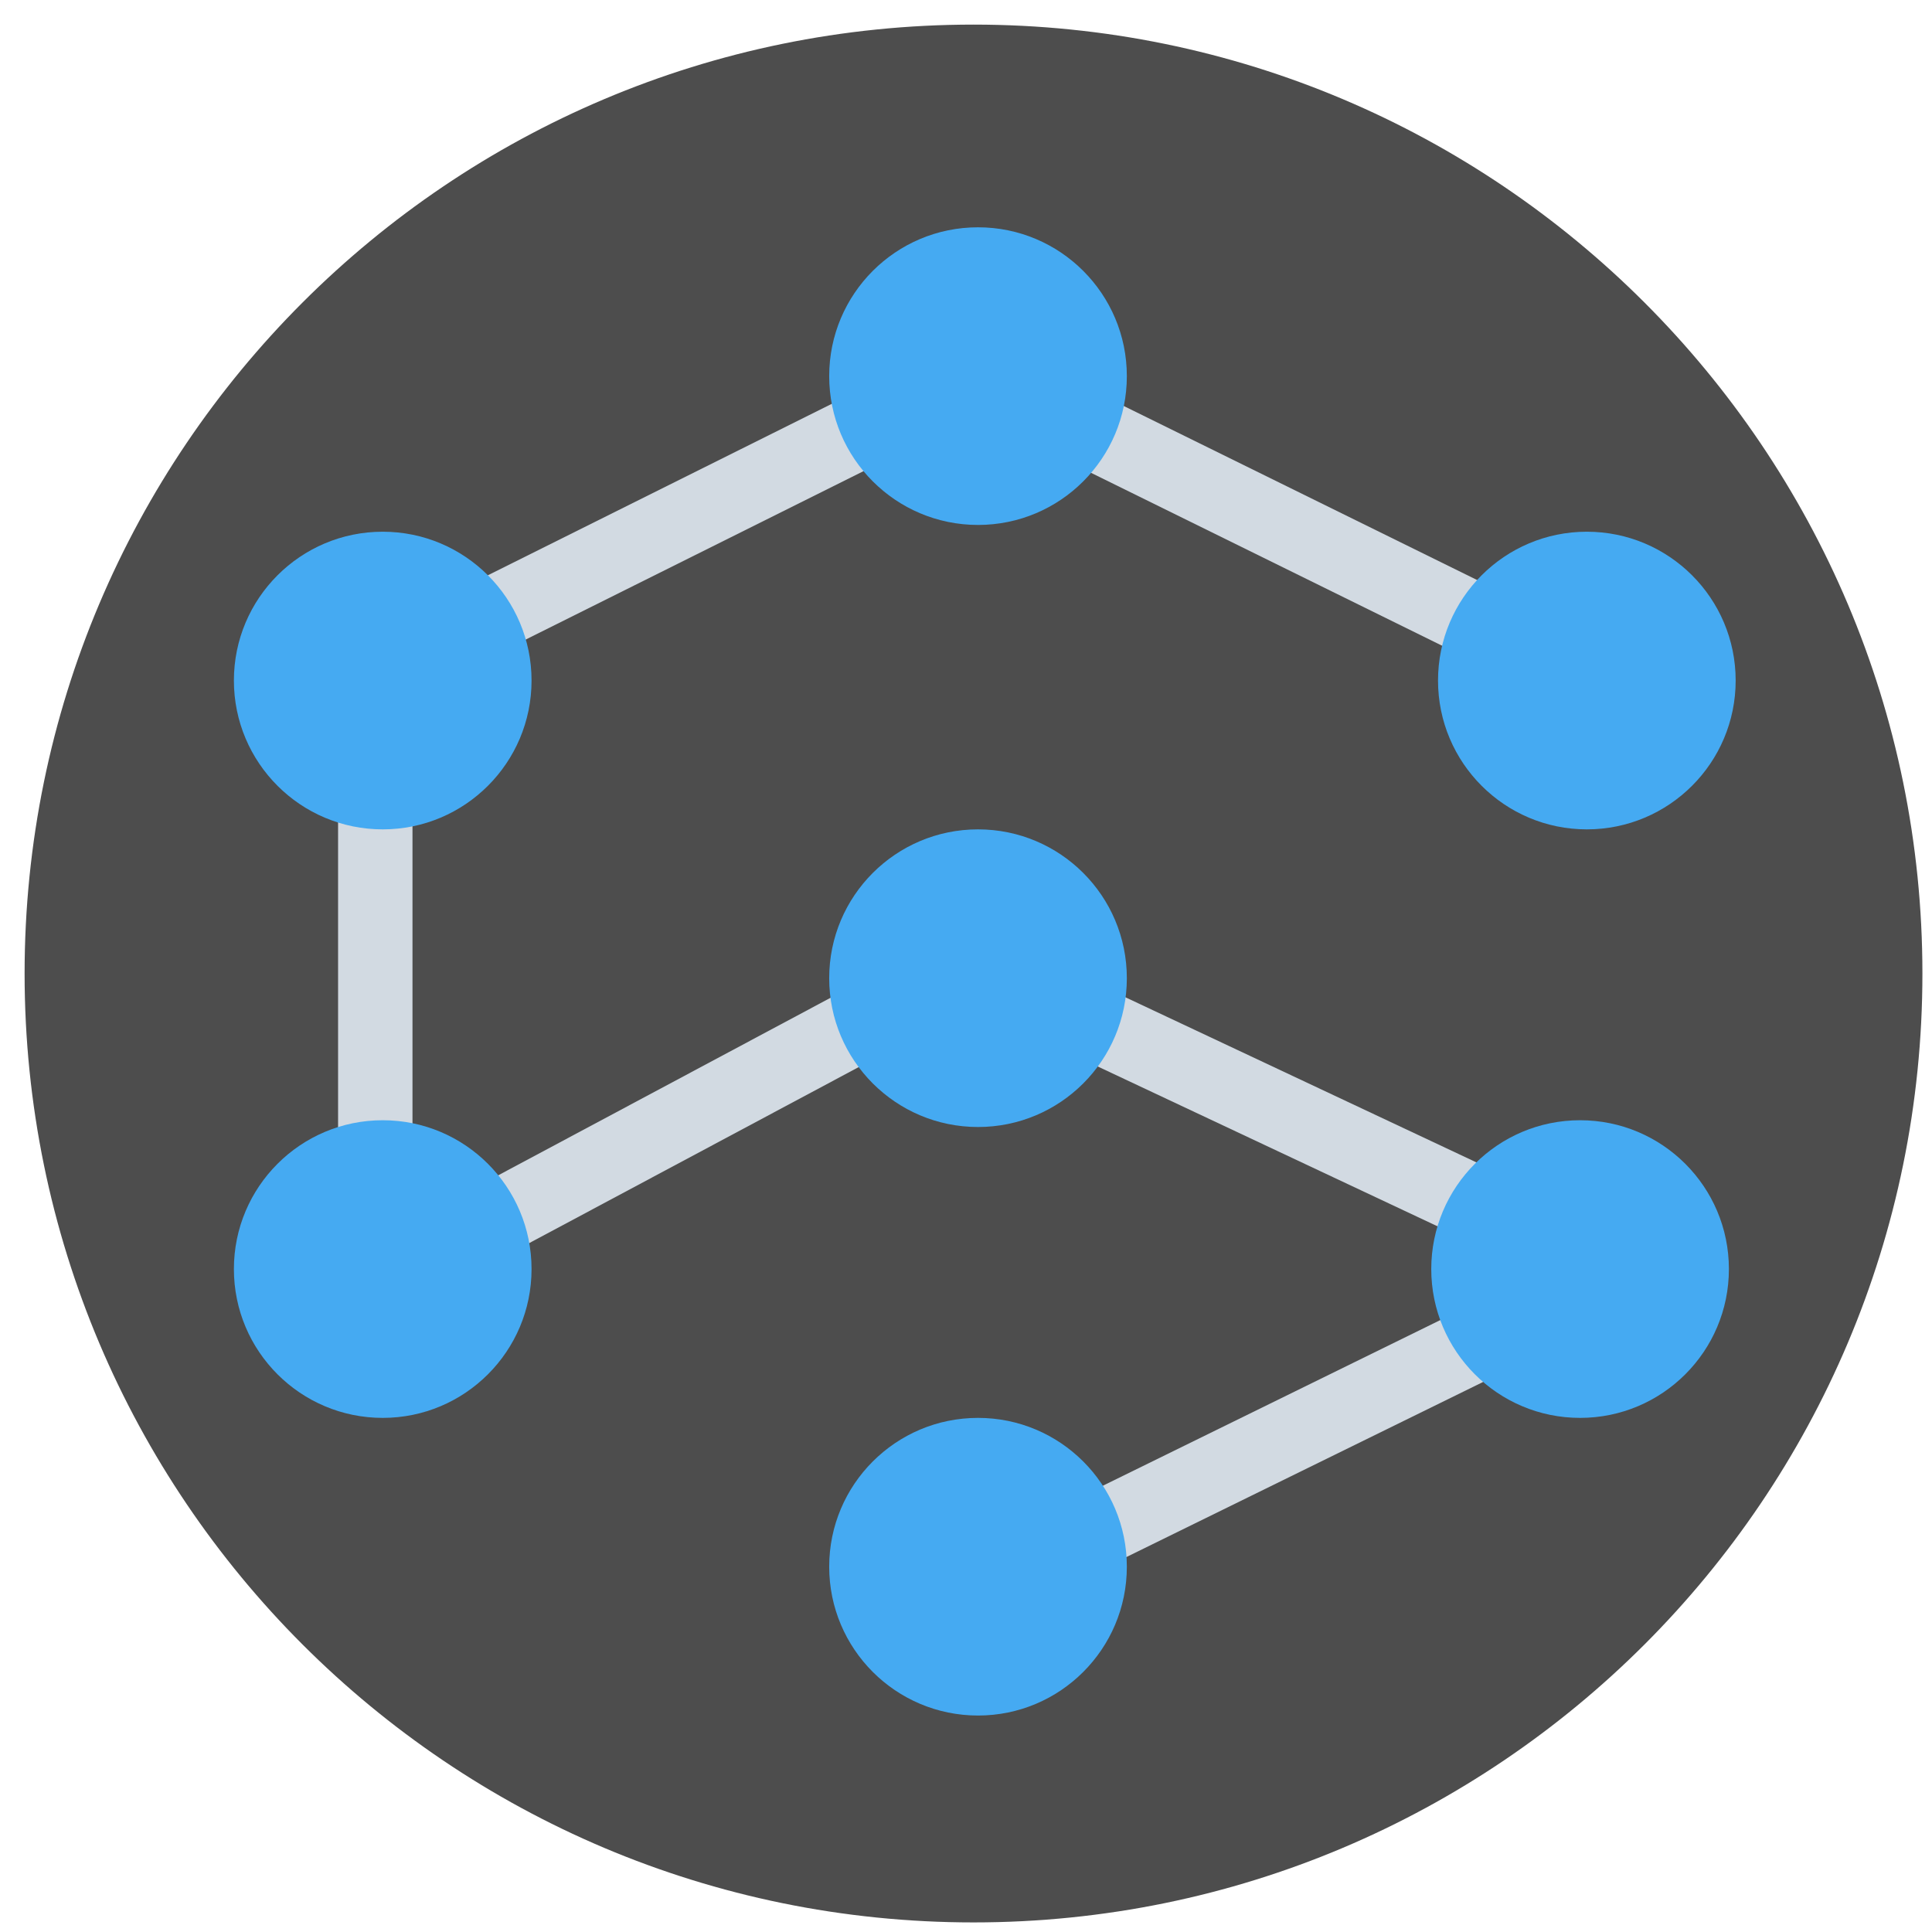
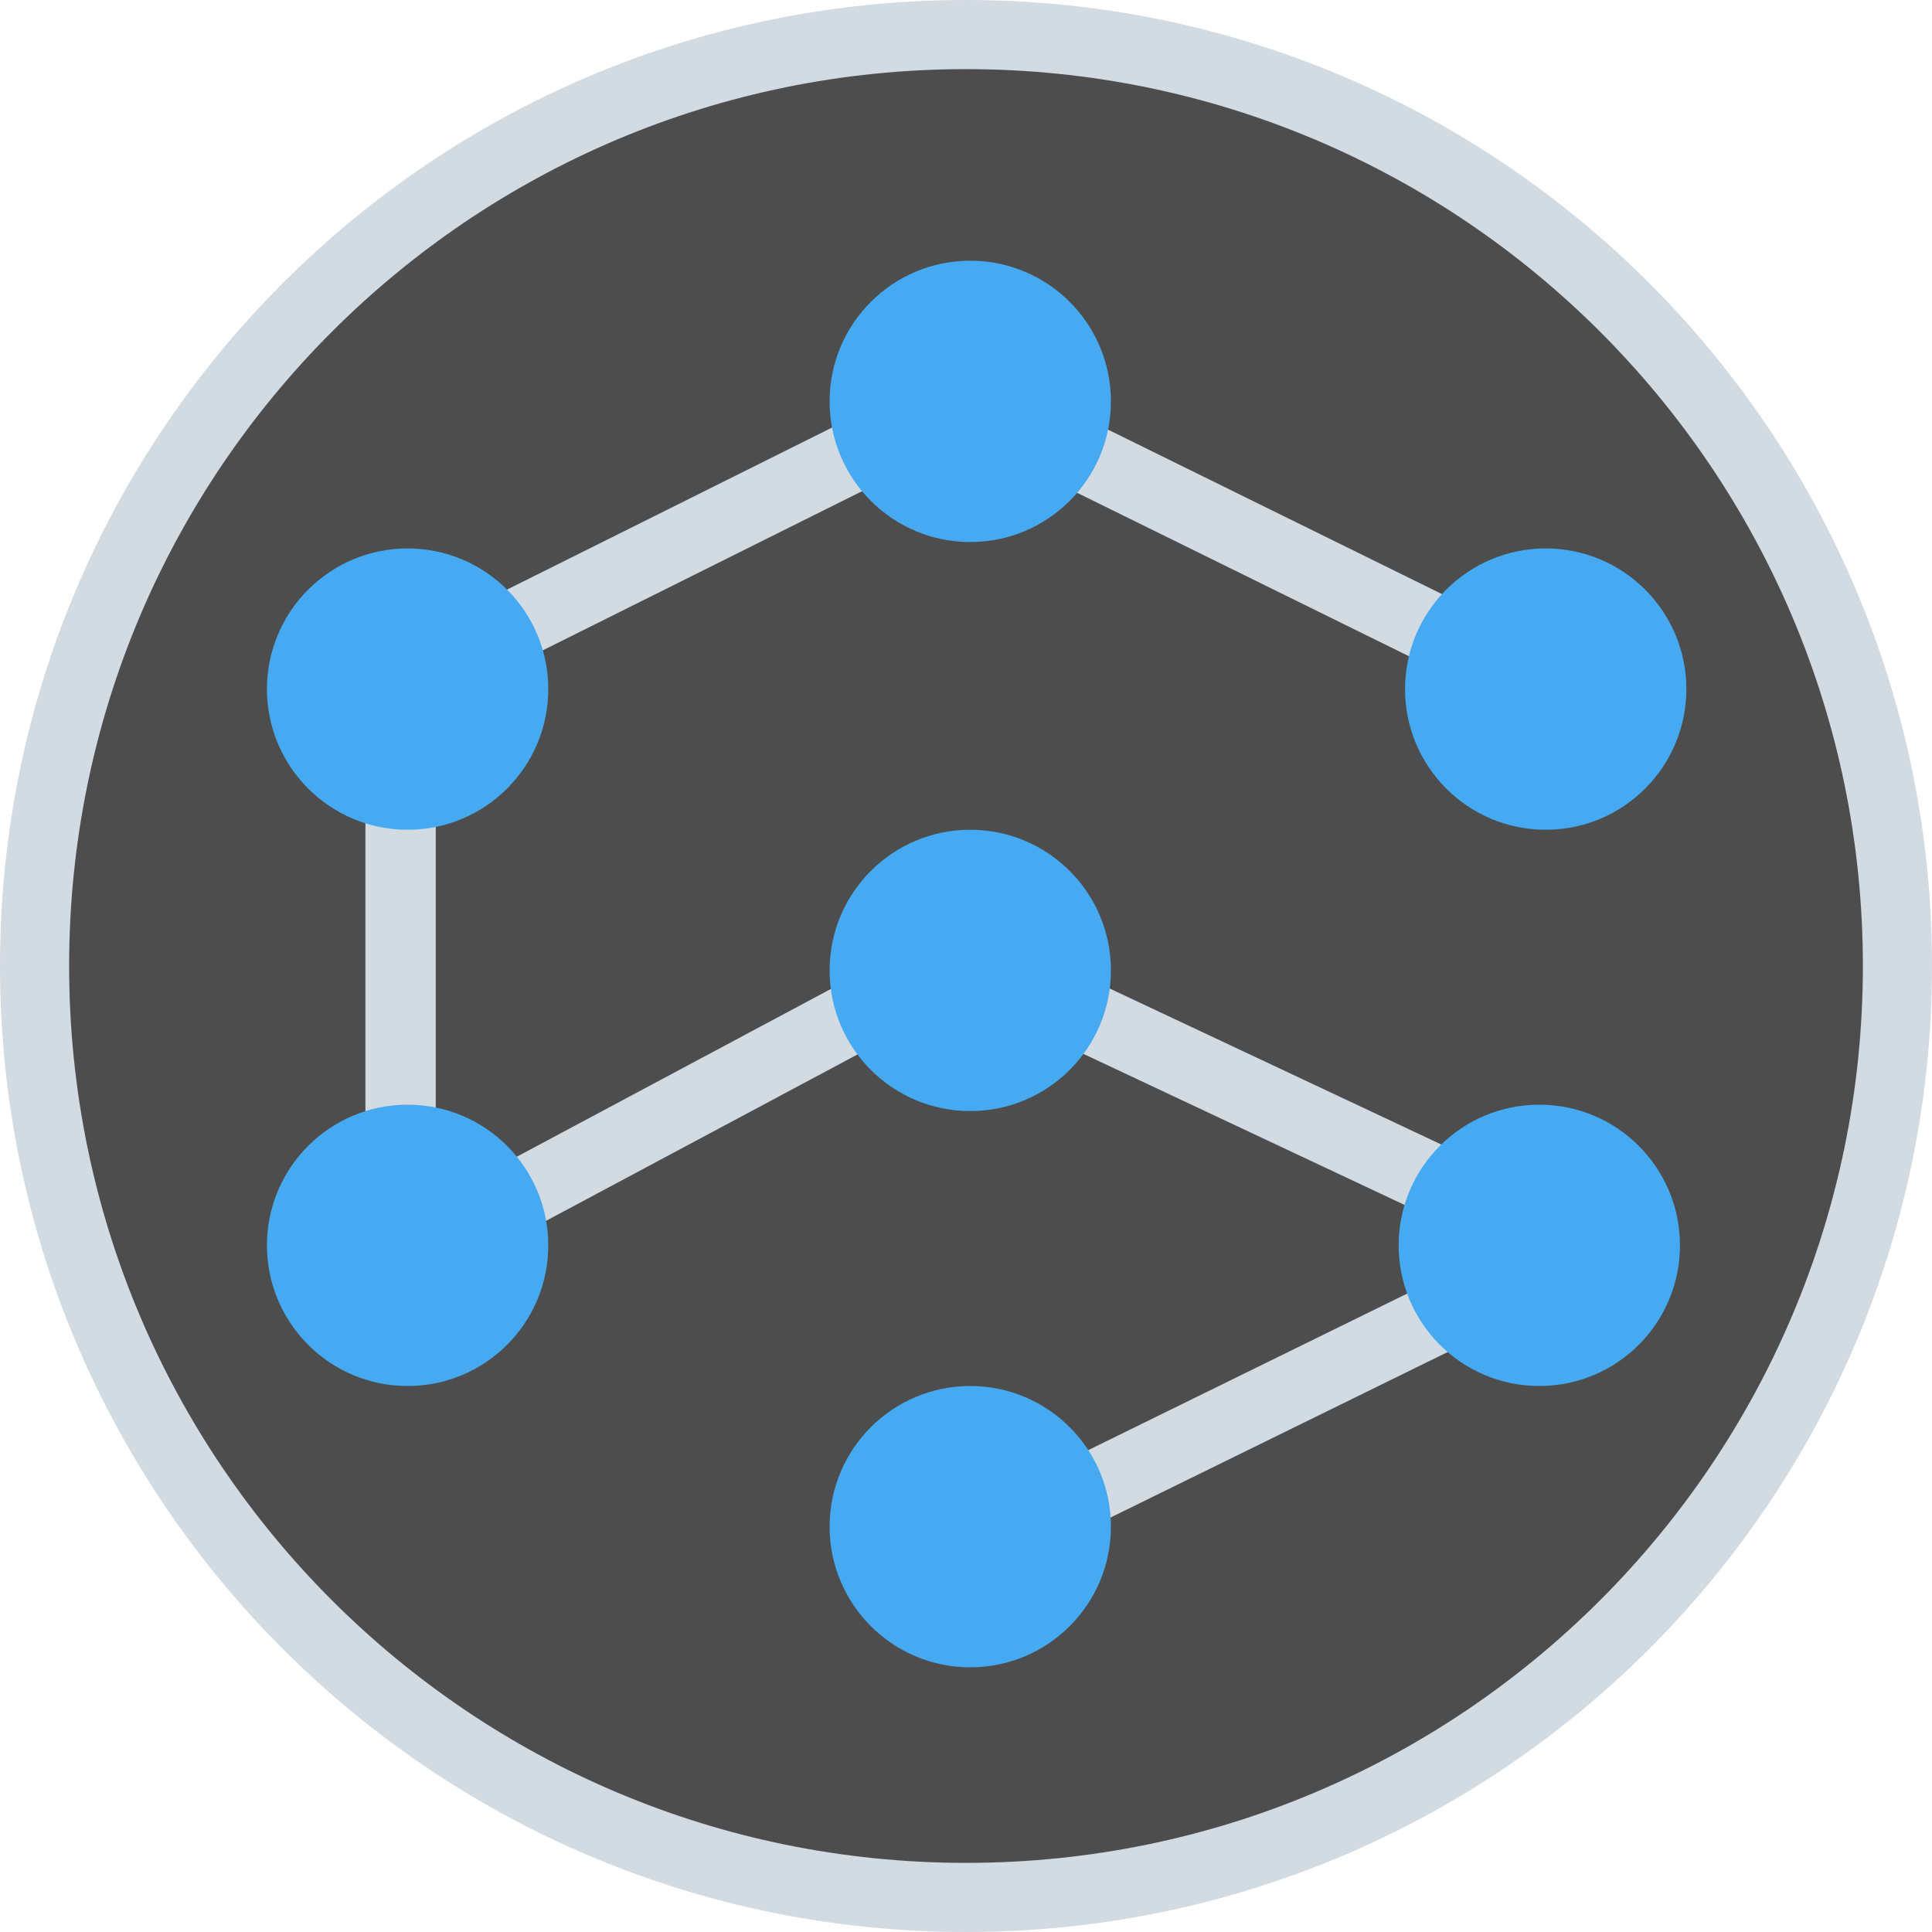
- <svg xmlns="http://www.w3.org/2000/svg" id="svg8" version="1.1" viewBox="0 0 215.9 215.9" height="8.5in" width="8.5in">
+ <svg xmlns="http://www.w3.org/2000/svg" width="8.993in" height="8.993in" viewBox="0 0 228.427 228.427" version="1.1" id="svg8">
  <defs id="defs2" />
-   <g id="layer4">
-     <circle style="fill:#4d4d4d;fill-opacity:1;stroke-width:0.265" id="path71" cx="108.789" cy="108.789" r="106.04" />
-   </g>
-   <g id="layer5">
-     <rect y="87.691" x="37.78" height="50.649" width="8.315" id="rect118" style="fill:#d2dae2;stroke-width:0.265;fill-opacity:1" />
-     <rect transform="rotate(63.85499)" style="fill:#d2dae2;stroke-width:0.265;fill-opacity:1" id="rect118-8" width="8.315" height="50.649" x="203.347" y="-85.554" />
-     <rect transform="rotate(-63.78023)" style="fill:#d2dae2;stroke-width:0.265;fill-opacity:1" id="rect118-9" width="8.315" height="50.649" x="6.466" y="129.023" />
-     <rect transform="rotate(61.88979)" style="fill:#d2dae2;stroke-width:0.265;fill-opacity:1" id="rect118-81" width="8.315" height="50.649" x="142.08" y="-31.949" />
-     <rect transform="rotate(63.50338)" style="fill:#d2dae2;stroke-width:0.265;fill-opacity:1" id="rect118-80" width="8.315" height="50.649" x="81.857" y="-68.245" />
-     <rect transform="rotate(-64.8091)" style="fill:#d2dae2;stroke-width:0.265;fill-opacity:1" id="rect118-1" width="8.315" height="50.649" x="-55.631" y="156.341" />
-   </g>
-   <g id="layer1">
-     <circle r="16.631" cy="42.032" cx="109.293" id="path10" style="fill:#45aaf2;fill-rule:evenodd;stroke-width:0.265;fill-opacity:1" />
-     <circle style="fill:#45aaf2;fill-rule:evenodd;stroke-width:0.265;fill-opacity:1" id="path10-9" cx="176.573" cy="141.817" r="16.631" />
-     <circle style="fill:#45aaf2;fill-rule:evenodd;stroke-width:0.265;fill-opacity:1" id="path10-1" cx="109.293" cy="109.312" r="16.631" />
-     <circle style="fill:#45aaf2;fill-rule:evenodd;stroke-width:0.265;fill-opacity:1" id="path10-14" cx="42.769" cy="141.817" r="16.631" />
-     <circle style="fill:#45aaf2;fill-rule:evenodd;stroke-width:0.265;fill-opacity:1" id="path10-3" cx="177.329" cy="76.05" r="16.631" />
-     <circle style="fill:#45aaf2;fill-rule:evenodd;stroke-width:0.265;fill-opacity:1" id="path10-4" cx="42.769" cy="76.05" r="16.631" />
-     <circle style="fill:#45aaf2;fill-rule:evenodd;stroke-width:0.265;fill-opacity:1" id="path10-10" cx="109.293" cy="175.079" r="16.631" />
-     <rect y="129.268" x="21.923" height="34.018" width="3.0801552e-11" id="rect110" style="fill:#000000;stroke-width:0.265" />
-     <rect y="129.268" x="21.923" height="34.018" width="1.9838487e-06" id="rect112" style="fill:#000000;stroke-width:0.265" />
+   <g transform="translate(-19.13634,-19.13634)" id="layer2" />
+   <g transform="translate(-19.13634,-19.13634)" id="layer4" />
+   <g transform="translate(-19.13634,-19.13634)" id="layer5" />
+   <g transform="translate(-19.13634,-19.13634)" id="layer1">
+     <g id="g907">
+       <circle r="114.214" cy="133.35" cx="133.35" id="circle55" style="fill:#d2dae2;fill-opacity:1;stroke-width:0.285" />
+       <circle style="fill:#4d4d4d;fill-opacity:1;stroke-width:0.265" id="path71" cx="133.35" cy="133.35" r="106.04" />
+       <rect y="112.252" x="62.341" height="50.649" width="8.315" id="rect118" style="fill:#d2dae2;fill-opacity:1;stroke-width:0.265" />
+       <rect transform="rotate(63.85499)" style="fill:#d2dae2;fill-opacity:1;stroke-width:0.265" id="rect118-8" width="8.315" height="50.649" x="236.218" y="-96.78" />
+       <rect transform="rotate(-63.78023)" style="fill:#d2dae2;fill-opacity:1;stroke-width:0.265" id="rect118-9" width="8.315" height="50.649" x="-4.717" y="161.908" />
+       <rect transform="rotate(61.88979)" style="fill:#d2dae2;fill-opacity:1;stroke-width:0.265" id="rect118-81" width="8.315" height="50.649" x="175.316" y="-42.041" />
+       <rect transform="rotate(63.50338)" style="fill:#d2dae2;fill-opacity:1;stroke-width:0.265" id="rect118-80" width="8.315" height="50.649" x="114.796" y="-79.268" />
+       <rect transform="rotate(-64.8091)" style="fill:#d2dae2;fill-opacity:1;stroke-width:0.265" id="rect118-1" width="8.315" height="50.649" x="-67.402" y="189.021" />
+       <circle r="16.631" cy="66.593" cx="133.854" id="path10" style="fill:#45aaf2;fill-opacity:1;fill-rule:evenodd;stroke-width:0.265" />
+       <circle style="fill:#45aaf2;fill-opacity:1;fill-rule:evenodd;stroke-width:0.265" id="path10-9" cx="201.134" cy="166.378" r="16.631" />
+       <circle style="fill:#45aaf2;fill-opacity:1;fill-rule:evenodd;stroke-width:0.265" id="path10-1" cx="133.854" cy="133.872" r="16.631" />
+       <circle style="fill:#45aaf2;fill-opacity:1;fill-rule:evenodd;stroke-width:0.265" id="path10-14" cx="67.33" cy="166.378" r="16.631" />
+       <circle style="fill:#45aaf2;fill-opacity:1;fill-rule:evenodd;stroke-width:0.265" id="path10-3" cx="201.89" cy="100.611" r="16.631" />
+       <circle style="fill:#45aaf2;fill-opacity:1;fill-rule:evenodd;stroke-width:0.265" id="path10-4" cx="67.33" cy="100.611" r="16.631" />
+       <circle style="fill:#45aaf2;fill-opacity:1;fill-rule:evenodd;stroke-width:0.265" id="path10-10" cx="133.854" cy="199.64" r="16.631" />
+       <rect y="153.829" x="46.484" height="34.018" width="3.0801552e-11" id="rect110" style="fill:#000000;stroke-width:0.265" />
+       <rect y="153.829" x="46.484" height="34.018" width="1.9838487e-06" id="rect112" style="fill:#000000;stroke-width:0.265" />
+     </g>
  </g>
</svg>
